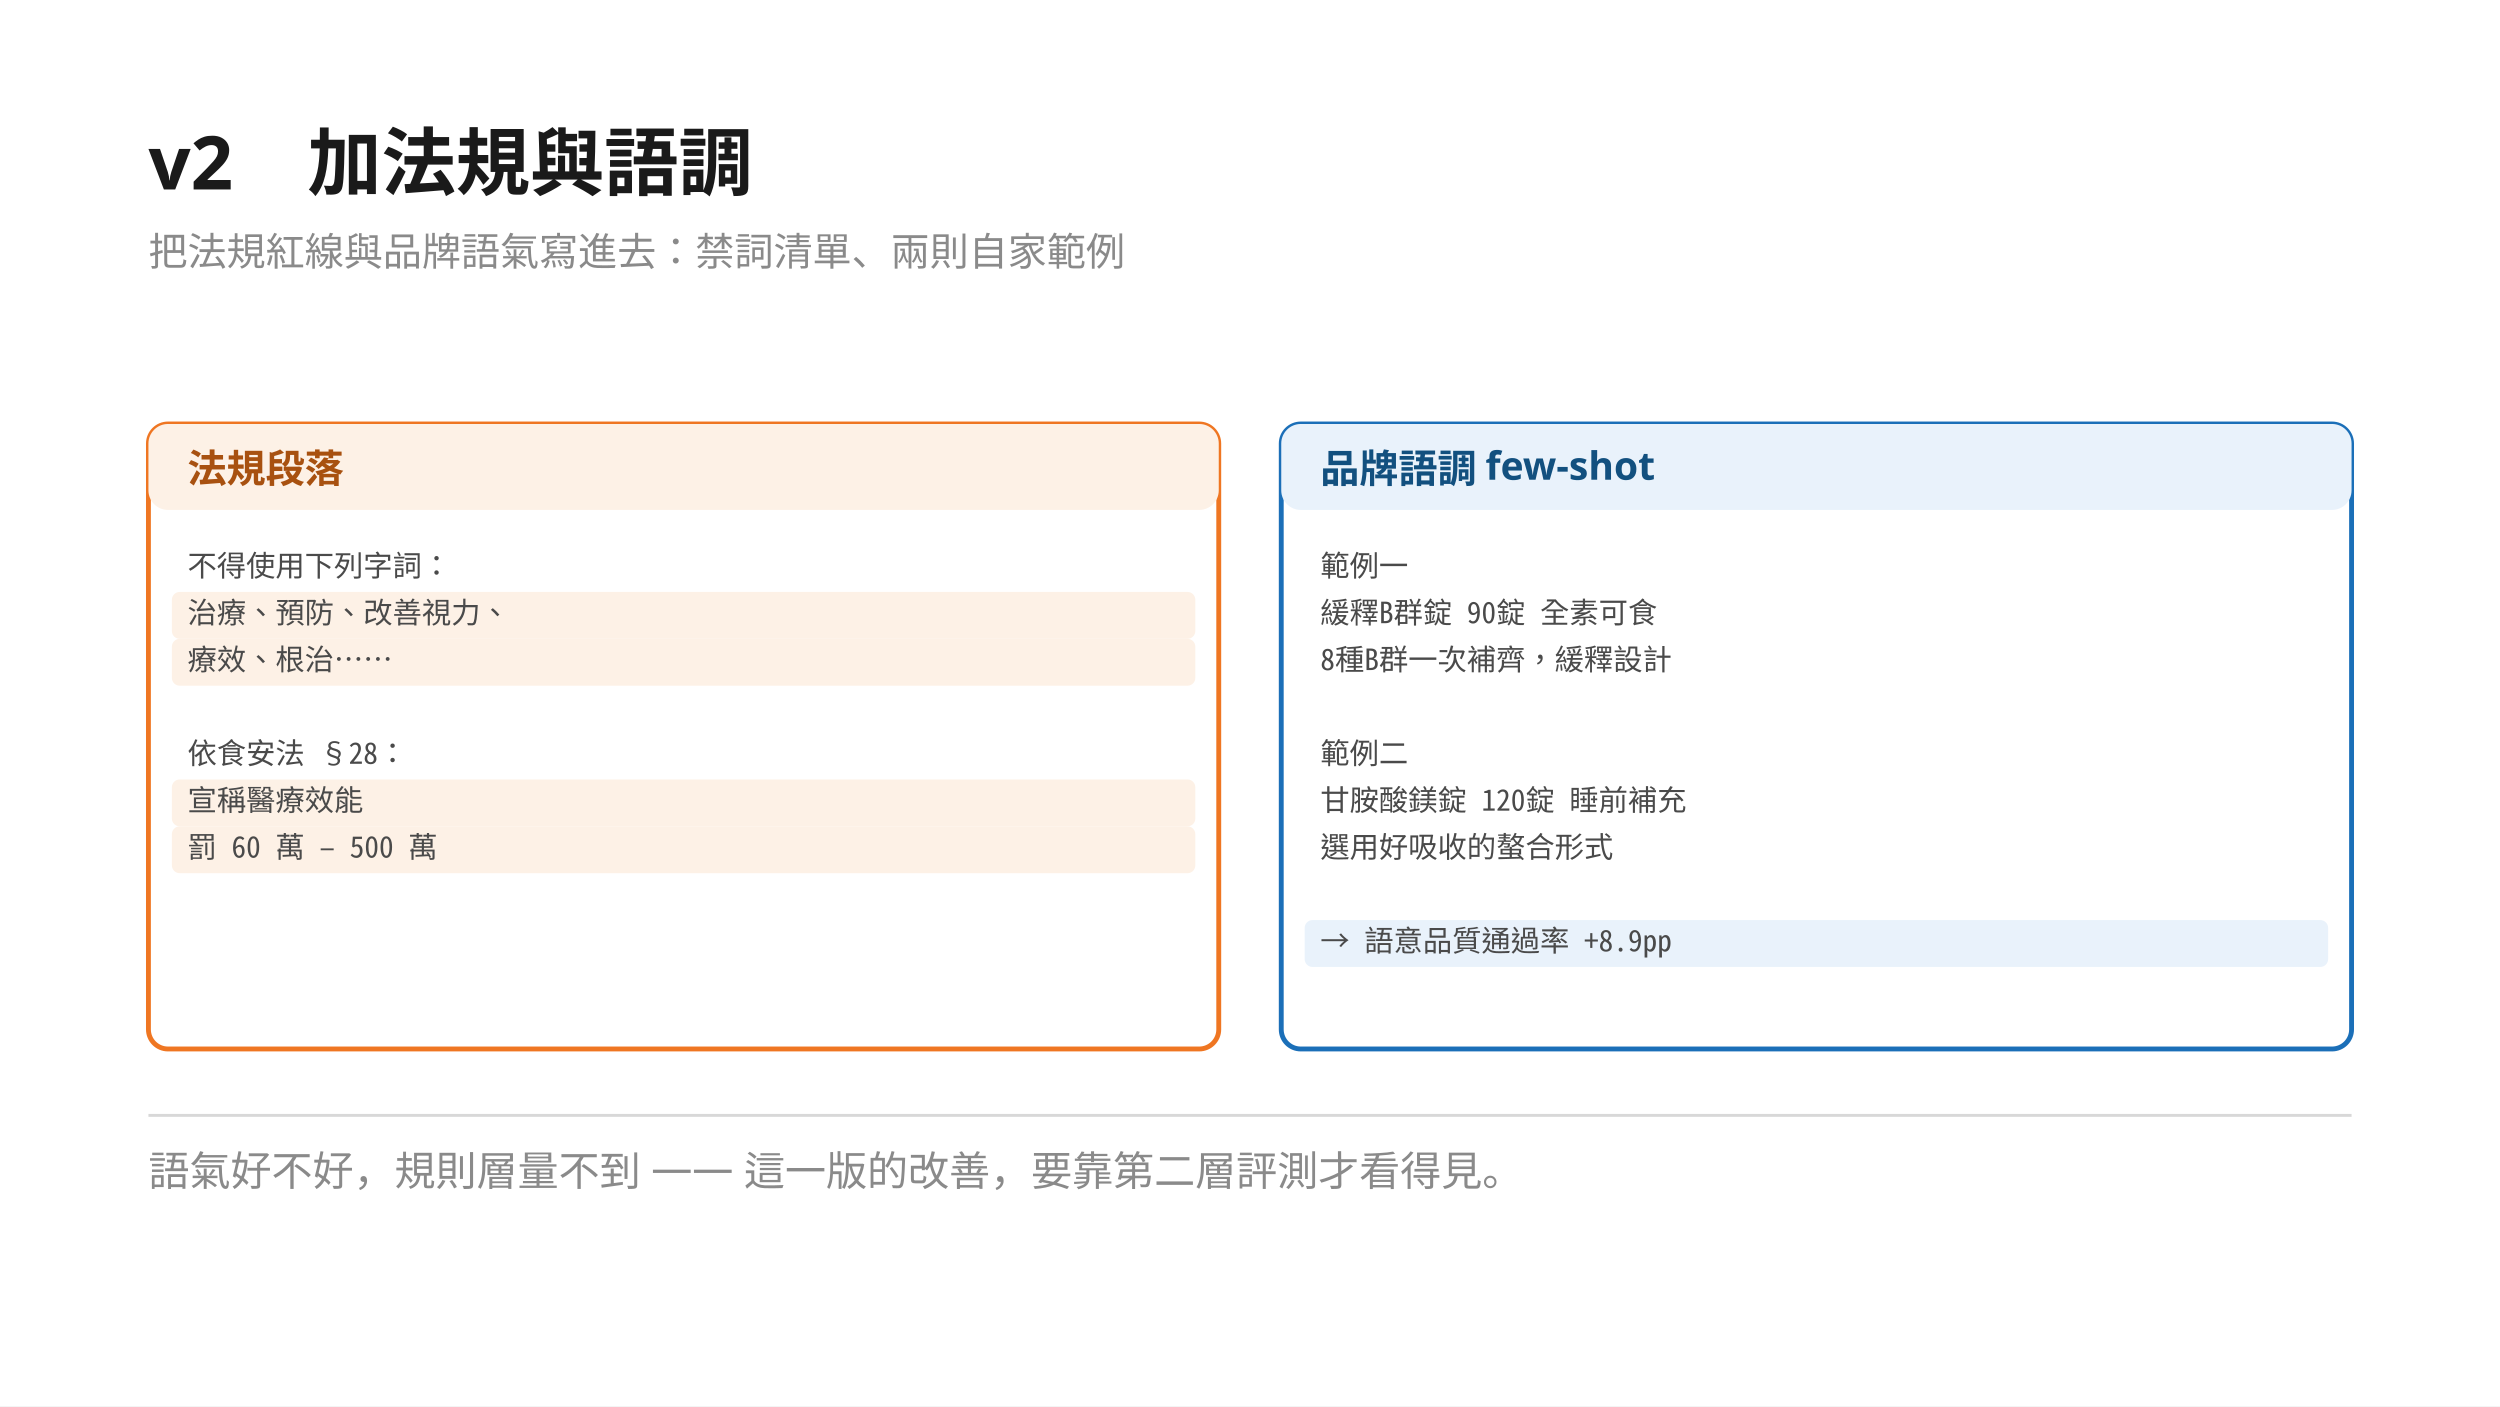
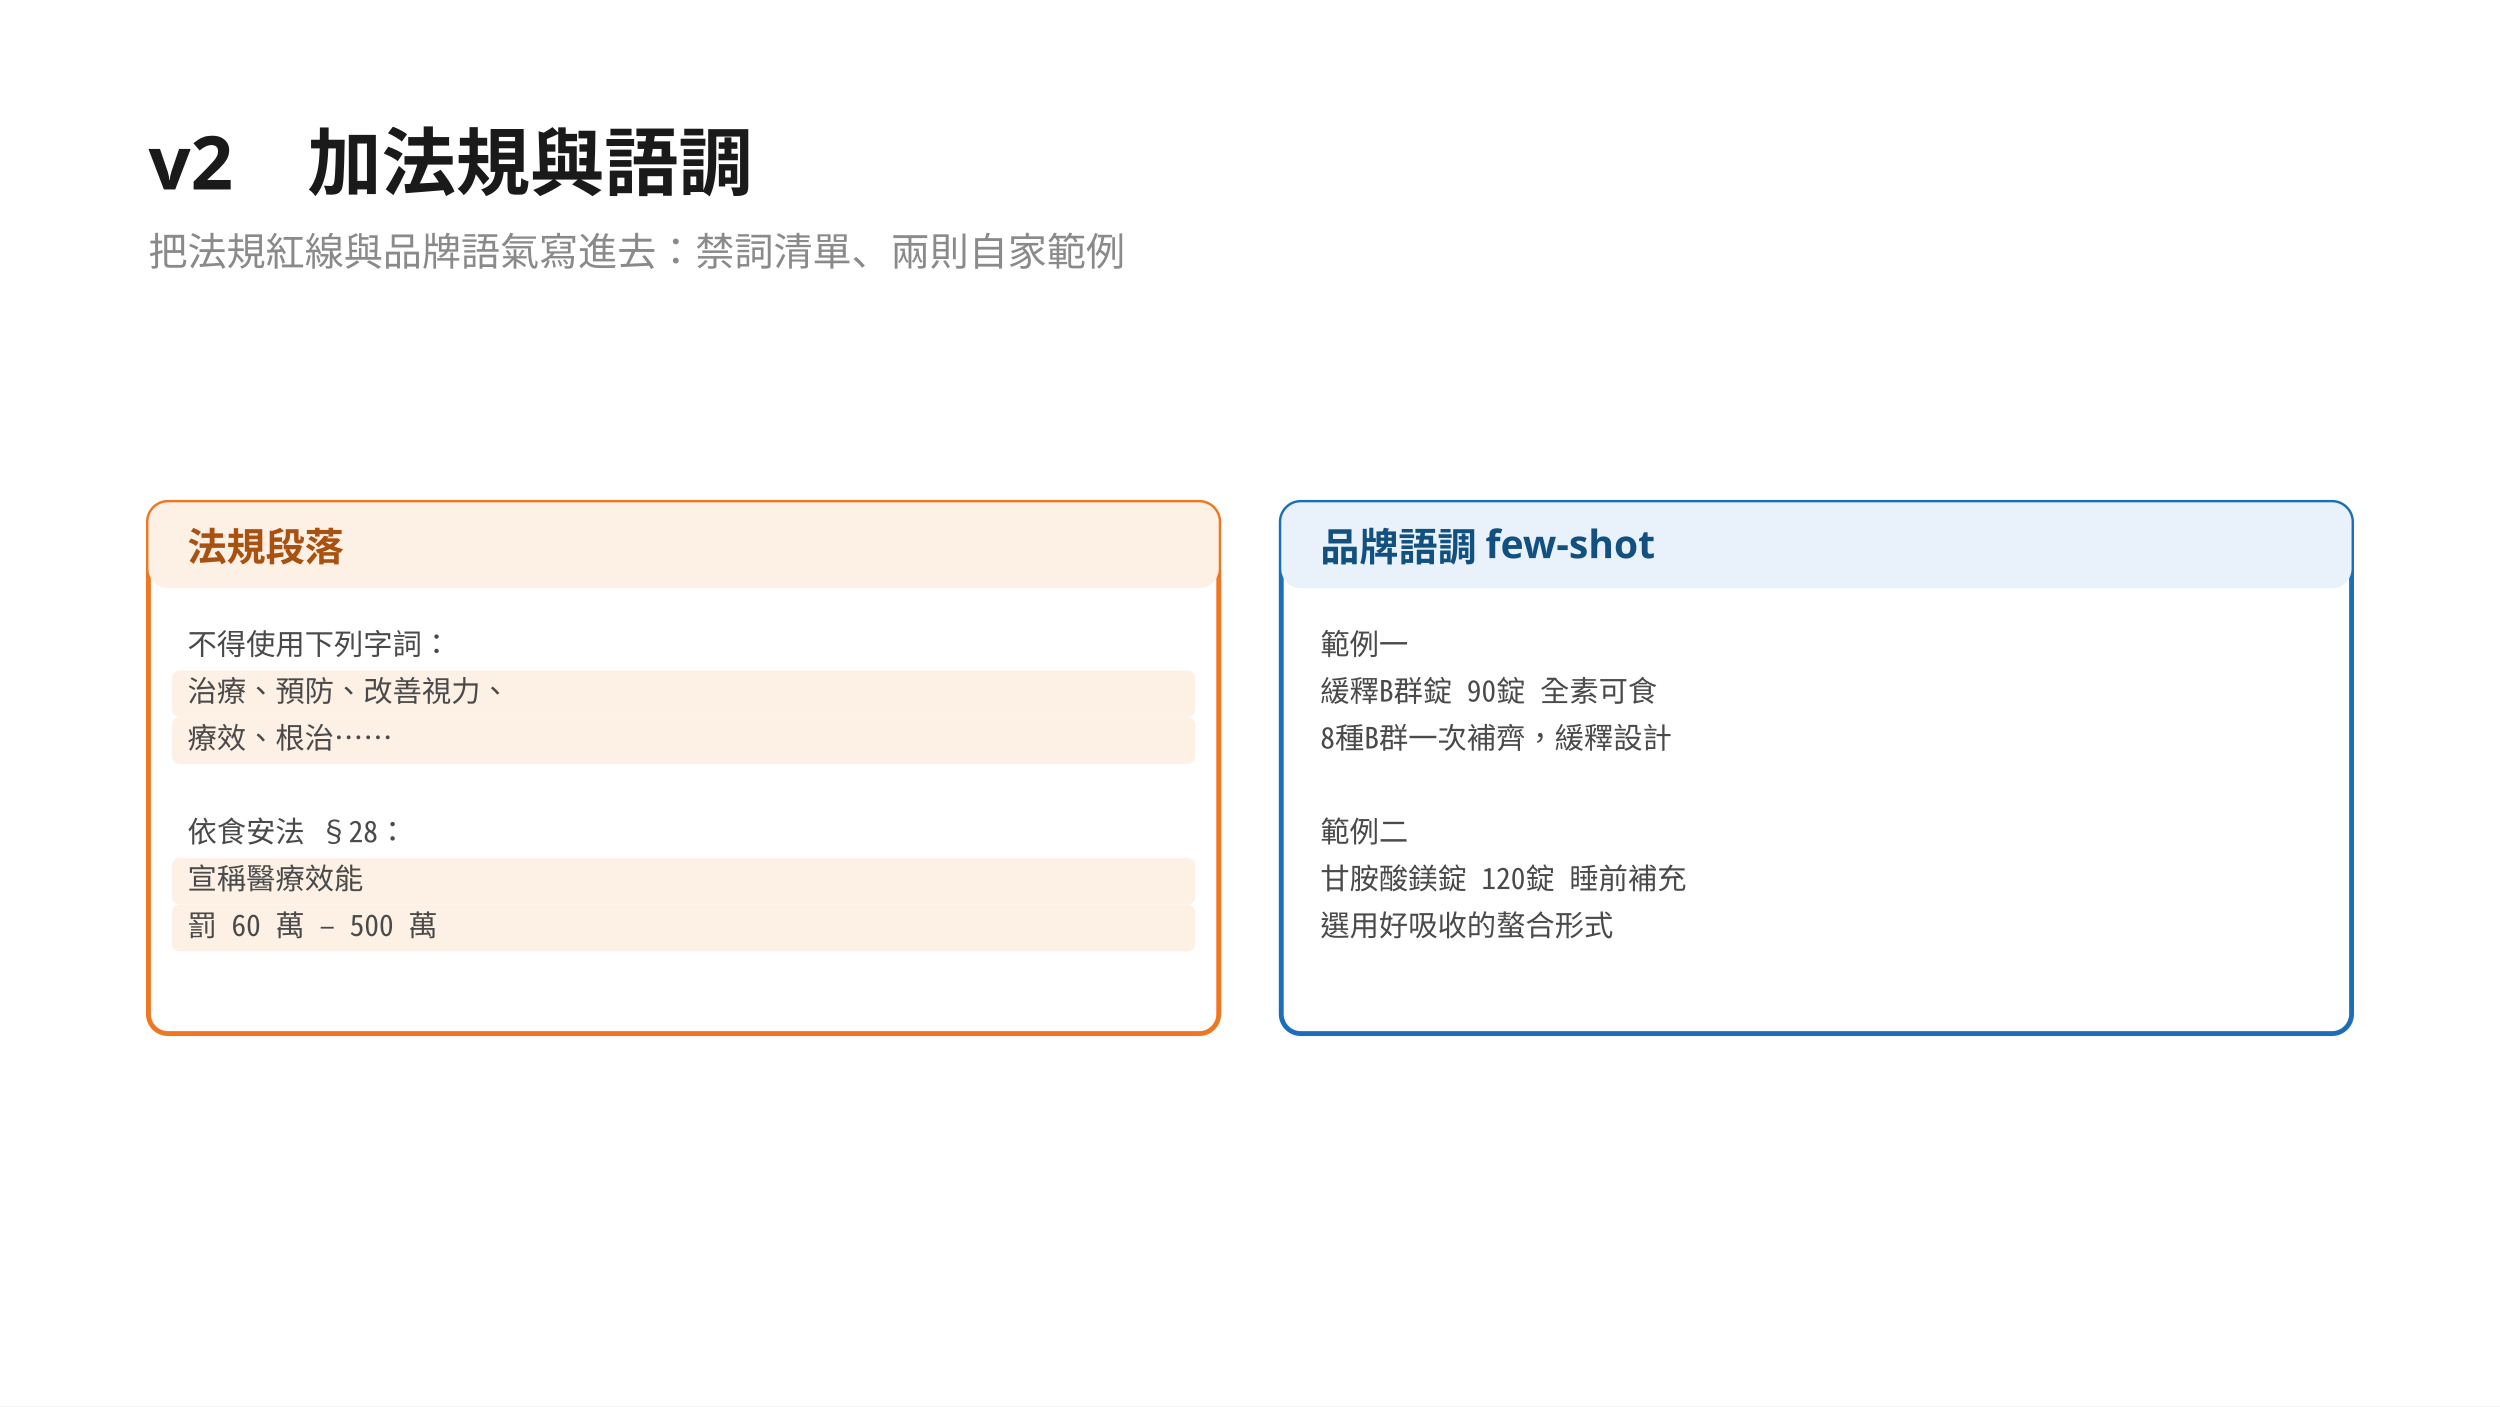
<svg xmlns="http://www.w3.org/2000/svg" viewBox="0 0 1280 720" width="1280" height="720" font-family="'PingFang TC','Noto Sans TC','Microsoft JhengHei','Hiragino Sans TC',sans-serif">
  <rect width="1280" height="720" fill="#ffffff" />
  <text x="76" y="97" font-size="38" fill="#1A1A1A" font-weight="700">v2　加法規與語調</text>
  <text x="76" y="136" font-size="20" fill="#8A8A8A">把法規紅線與品牌語氣寫進去：禁詞清單、兩則自家範例</text>
-   <rect x="76.0" y="217.08" width="548.0" height="320" rx="10" fill="#ffffff" stroke="#EF7622" stroke-width="2.5" />
-   <rect x="76.0" y="217.08" width="548.0" height="44" rx="10" fill="#FDF1E6" stroke="none" stroke-width="2" />
-   <text x="96.0" y="247.08" font-size="20" fill="#A85110" font-weight="700">法規段落</text>
-   <text x="96.0" y="295.08" font-size="15" fill="#4A4A4A" font-family="'SF Mono','Menlo','Consolas','Noto Sans Mono CJK TC',monospace">不得使用下列字詞：</text>
-   <rect x="88.0" y="303.08" width="524.0" height="24" rx="4" fill="#FDF1E6" stroke="none" stroke-width="2" />
-   <text x="96.0" y="319.08" font-size="15" fill="#4A4A4A" font-family="'SF Mono','Menlo','Consolas','Noto Sans Mono CJK TC',monospace">  治療、預防、改善視力、</text>
-   <rect x="88.0" y="327.08" width="524.0" height="24" rx="4" fill="#FDF1E6" stroke="none" stroke-width="2" />
-   <text x="96.0" y="343.08" font-size="15" fill="#4A4A4A" font-family="'SF Mono','Menlo','Consolas','Noto Sans Mono CJK TC',monospace">  療效、根治⋯⋯</text>
-   <text x="96.0" y="367.08" font-size="15" fill="#4A4A4A" font-family="'SF Mono','Menlo','Consolas','Noto Sans Mono CJK TC',monospace" />
-   <text x="96.0" y="391.08" font-size="15" fill="#4A4A4A" font-family="'SF Mono','Menlo','Consolas','Noto Sans Mono CJK TC',monospace">依食安法 §28：</text>
-   <rect x="88.0" y="399.08" width="524.0" height="24" rx="4" fill="#FDF1E6" stroke="none" stroke-width="2" />
-   <text x="96.0" y="415.08" font-size="15" fill="#4A4A4A" font-family="'SF Mono','Menlo','Consolas','Noto Sans Mono CJK TC',monospace">宣稱醫療效能</text>
-   <rect x="88.0" y="423.08" width="524.0" height="24" rx="4" fill="#FDF1E6" stroke="none" stroke-width="2" />
-   <text x="96.0" y="439.08" font-size="15" fill="#4A4A4A" font-family="'SF Mono','Menlo','Consolas','Noto Sans Mono CJK TC',monospace">罰 60 萬 – 500 萬</text>
-   <rect x="656.0" y="217.08" width="548.0" height="320" rx="10" fill="#ffffff" stroke="#1B6FB8" stroke-width="2.5" />
-   <rect x="656.0" y="217.08" width="548.0" height="44" rx="10" fill="#E9F2FB" stroke="none" stroke-width="2" />
-   <text x="676.0" y="247.08" font-size="20" fill="#12507F" font-weight="700">品牌語調 few-shot</text>
-   <text x="676.0" y="295.08" font-size="15" fill="#4A4A4A" font-family="'SF Mono','Menlo','Consolas','Noto Sans Mono CJK TC',monospace">範例一</text>
-   <text x="676.0" y="319.08" font-size="15" fill="#4A4A4A" font-family="'SF Mono','Menlo','Consolas','Noto Sans Mono CJK TC',monospace">  緩釋B群錠 90錠 全素可食</text>
-   <text x="676.0" y="343.08" font-size="15" fill="#4A4A4A" font-family="'SF Mono','Menlo','Consolas','Noto Sans Mono CJK TC',monospace">  8種B群一次補齊，緩釋設計</text>
-   <text x="676.0" y="367.08" font-size="15" fill="#4A4A4A" font-family="'SF Mono','Menlo','Consolas','Noto Sans Mono CJK TC',monospace" />
-   <text x="676.0" y="391.08" font-size="15" fill="#4A4A4A" font-family="'SF Mono','Menlo','Consolas','Noto Sans Mono CJK TC',monospace">範例二</text>
-   <text x="676.0" y="415.08" font-size="15" fill="#4A4A4A" font-family="'SF Mono','Menlo','Consolas','Noto Sans Mono CJK TC',monospace">  甘胺酸鎂錠 120錠 睡前補充</text>
-   <text x="676.0" y="439.08" font-size="15" fill="#4A4A4A" font-family="'SF Mono','Menlo','Consolas','Noto Sans Mono CJK TC',monospace">  選用好吸收的螯合形式</text>
-   <text x="676.0" y="463.08" font-size="15" fill="#4A4A4A" font-family="'SF Mono','Menlo','Consolas','Noto Sans Mono CJK TC',monospace" />
-   <rect x="668.0" y="471.08" width="524.0" height="24" rx="4" fill="#E9F2FB" stroke="none" stroke-width="2" />
-   <text x="676.0" y="487.08" font-size="15" fill="#4A4A4A" font-family="'SF Mono','Menlo','Consolas','Noto Sans Mono CJK TC',monospace">→ 語意品質通過率 +8.9pp</text>
-   <line x1="76" y1="571.08" x2="1204" y2="571.08" stroke="#D8D8D8" stroke-width="1.5" />
-   <text x="76" y="607.08" font-size="21" fill="#8A8A8A">語氣好不好，規則層量不到 —— 這一版的改善，要靠第二層評測才看得見。</text>
+   <rect x="76.0" y="257.2" width="548.0" height="272" rx="10" fill="#ffffff" stroke="#EF7622" stroke-width="2.5" />
+   <rect x="76.0" y="257.2" width="548.0" height="44" rx="10" fill="#FDF1E6" stroke="none" stroke-width="2" />
+   <text x="96.0" y="287.2" font-size="20" fill="#A85110" font-weight="700">法規段落</text>
+   <text x="96.0" y="335.2" font-size="15" fill="#4A4A4A" font-family="'SF Mono','Menlo','Consolas','Noto Sans Mono CJK TC',monospace">不得使用下列字詞：</text>
+   <rect x="88.0" y="343.2" width="524.0" height="24" rx="4" fill="#FDF1E6" stroke="none" stroke-width="2" />
+   <text x="96.0" y="359.2" font-size="15" fill="#4A4A4A" font-family="'SF Mono','Menlo','Consolas','Noto Sans Mono CJK TC',monospace">  治療、預防、改善視力、</text>
+   <rect x="88.0" y="367.2" width="524.0" height="24" rx="4" fill="#FDF1E6" stroke="none" stroke-width="2" />
+   <text x="96.0" y="383.2" font-size="15" fill="#4A4A4A" font-family="'SF Mono','Menlo','Consolas','Noto Sans Mono CJK TC',monospace">  療效、根治⋯⋯</text>
+   <text x="96.0" y="407.2" font-size="15" fill="#4A4A4A" font-family="'SF Mono','Menlo','Consolas','Noto Sans Mono CJK TC',monospace" />
+   <text x="96.0" y="431.2" font-size="15" fill="#4A4A4A" font-family="'SF Mono','Menlo','Consolas','Noto Sans Mono CJK TC',monospace">依食安法 §28：</text>
+   <rect x="88.0" y="439.2" width="524.0" height="24" rx="4" fill="#FDF1E6" stroke="none" stroke-width="2" />
+   <text x="96.0" y="455.2" font-size="15" fill="#4A4A4A" font-family="'SF Mono','Menlo','Consolas','Noto Sans Mono CJK TC',monospace">宣稱醫療效能</text>
+   <rect x="88.0" y="463.2" width="524.0" height="24" rx="4" fill="#FDF1E6" stroke="none" stroke-width="2" />
+   <text x="96.0" y="479.2" font-size="15" fill="#4A4A4A" font-family="'SF Mono','Menlo','Consolas','Noto Sans Mono CJK TC',monospace">罰 60 萬 – 500 萬</text>
+   <rect x="656.0" y="257.2" width="548.0" height="272" rx="10" fill="#ffffff" stroke="#1B6FB8" stroke-width="2.5" />
+   <rect x="656.0" y="257.2" width="548.0" height="44" rx="10" fill="#E9F2FB" stroke="none" stroke-width="2" />
+   <text x="676.0" y="287.2" font-size="20" fill="#12507F" font-weight="700">品牌語調 few-shot</text>
+   <text x="676.0" y="335.2" font-size="15" fill="#4A4A4A" font-family="'SF Mono','Menlo','Consolas','Noto Sans Mono CJK TC',monospace">範例一</text>
+   <text x="676.0" y="359.2" font-size="15" fill="#4A4A4A" font-family="'SF Mono','Menlo','Consolas','Noto Sans Mono CJK TC',monospace">  緩釋B群錠 90錠 全素可食</text>
+   <text x="676.0" y="383.2" font-size="15" fill="#4A4A4A" font-family="'SF Mono','Menlo','Consolas','Noto Sans Mono CJK TC',monospace">  8種B群一次補齊，緩釋設計</text>
+   <text x="676.0" y="407.2" font-size="15" fill="#4A4A4A" font-family="'SF Mono','Menlo','Consolas','Noto Sans Mono CJK TC',monospace" />
+   <text x="676.0" y="431.2" font-size="15" fill="#4A4A4A" font-family="'SF Mono','Menlo','Consolas','Noto Sans Mono CJK TC',monospace">範例二</text>
+   <text x="676.0" y="455.2" font-size="15" fill="#4A4A4A" font-family="'SF Mono','Menlo','Consolas','Noto Sans Mono CJK TC',monospace">  甘胺酸鎂錠 120錠 睡前補充</text>
+   <text x="676.0" y="479.2" font-size="15" fill="#4A4A4A" font-family="'SF Mono','Menlo','Consolas','Noto Sans Mono CJK TC',monospace">  選用好吸收的螯合形式</text>
</svg>
